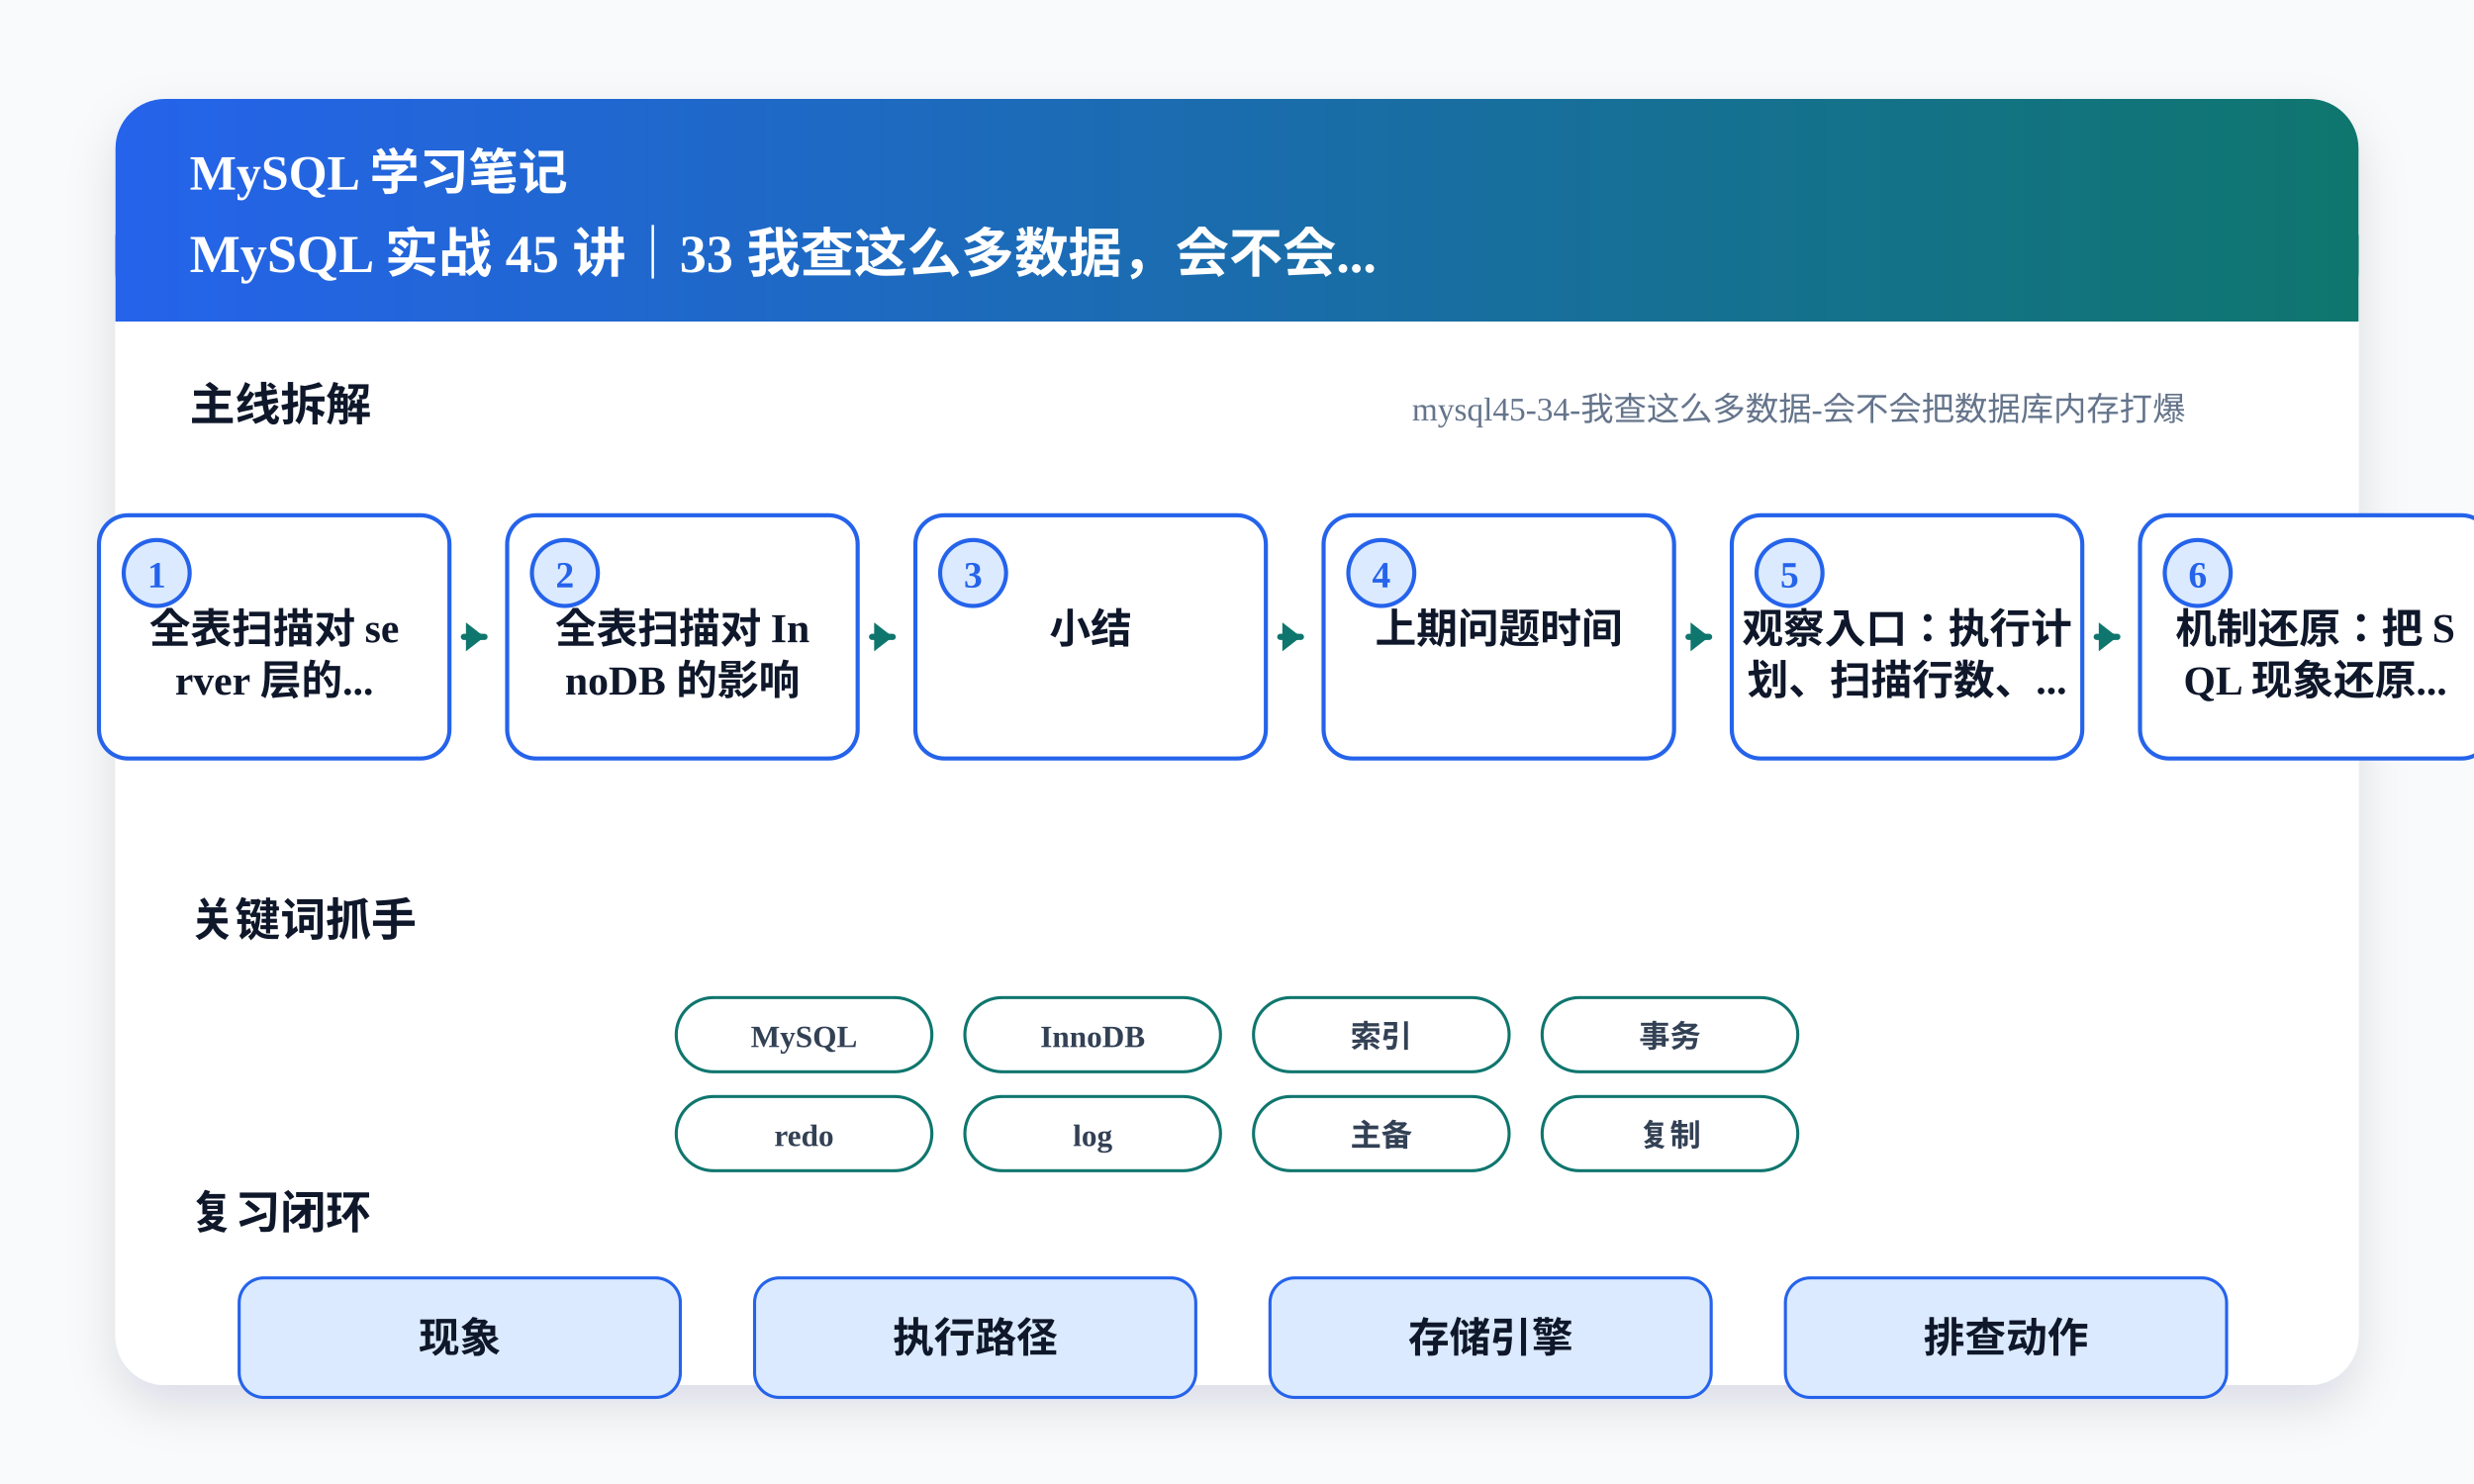
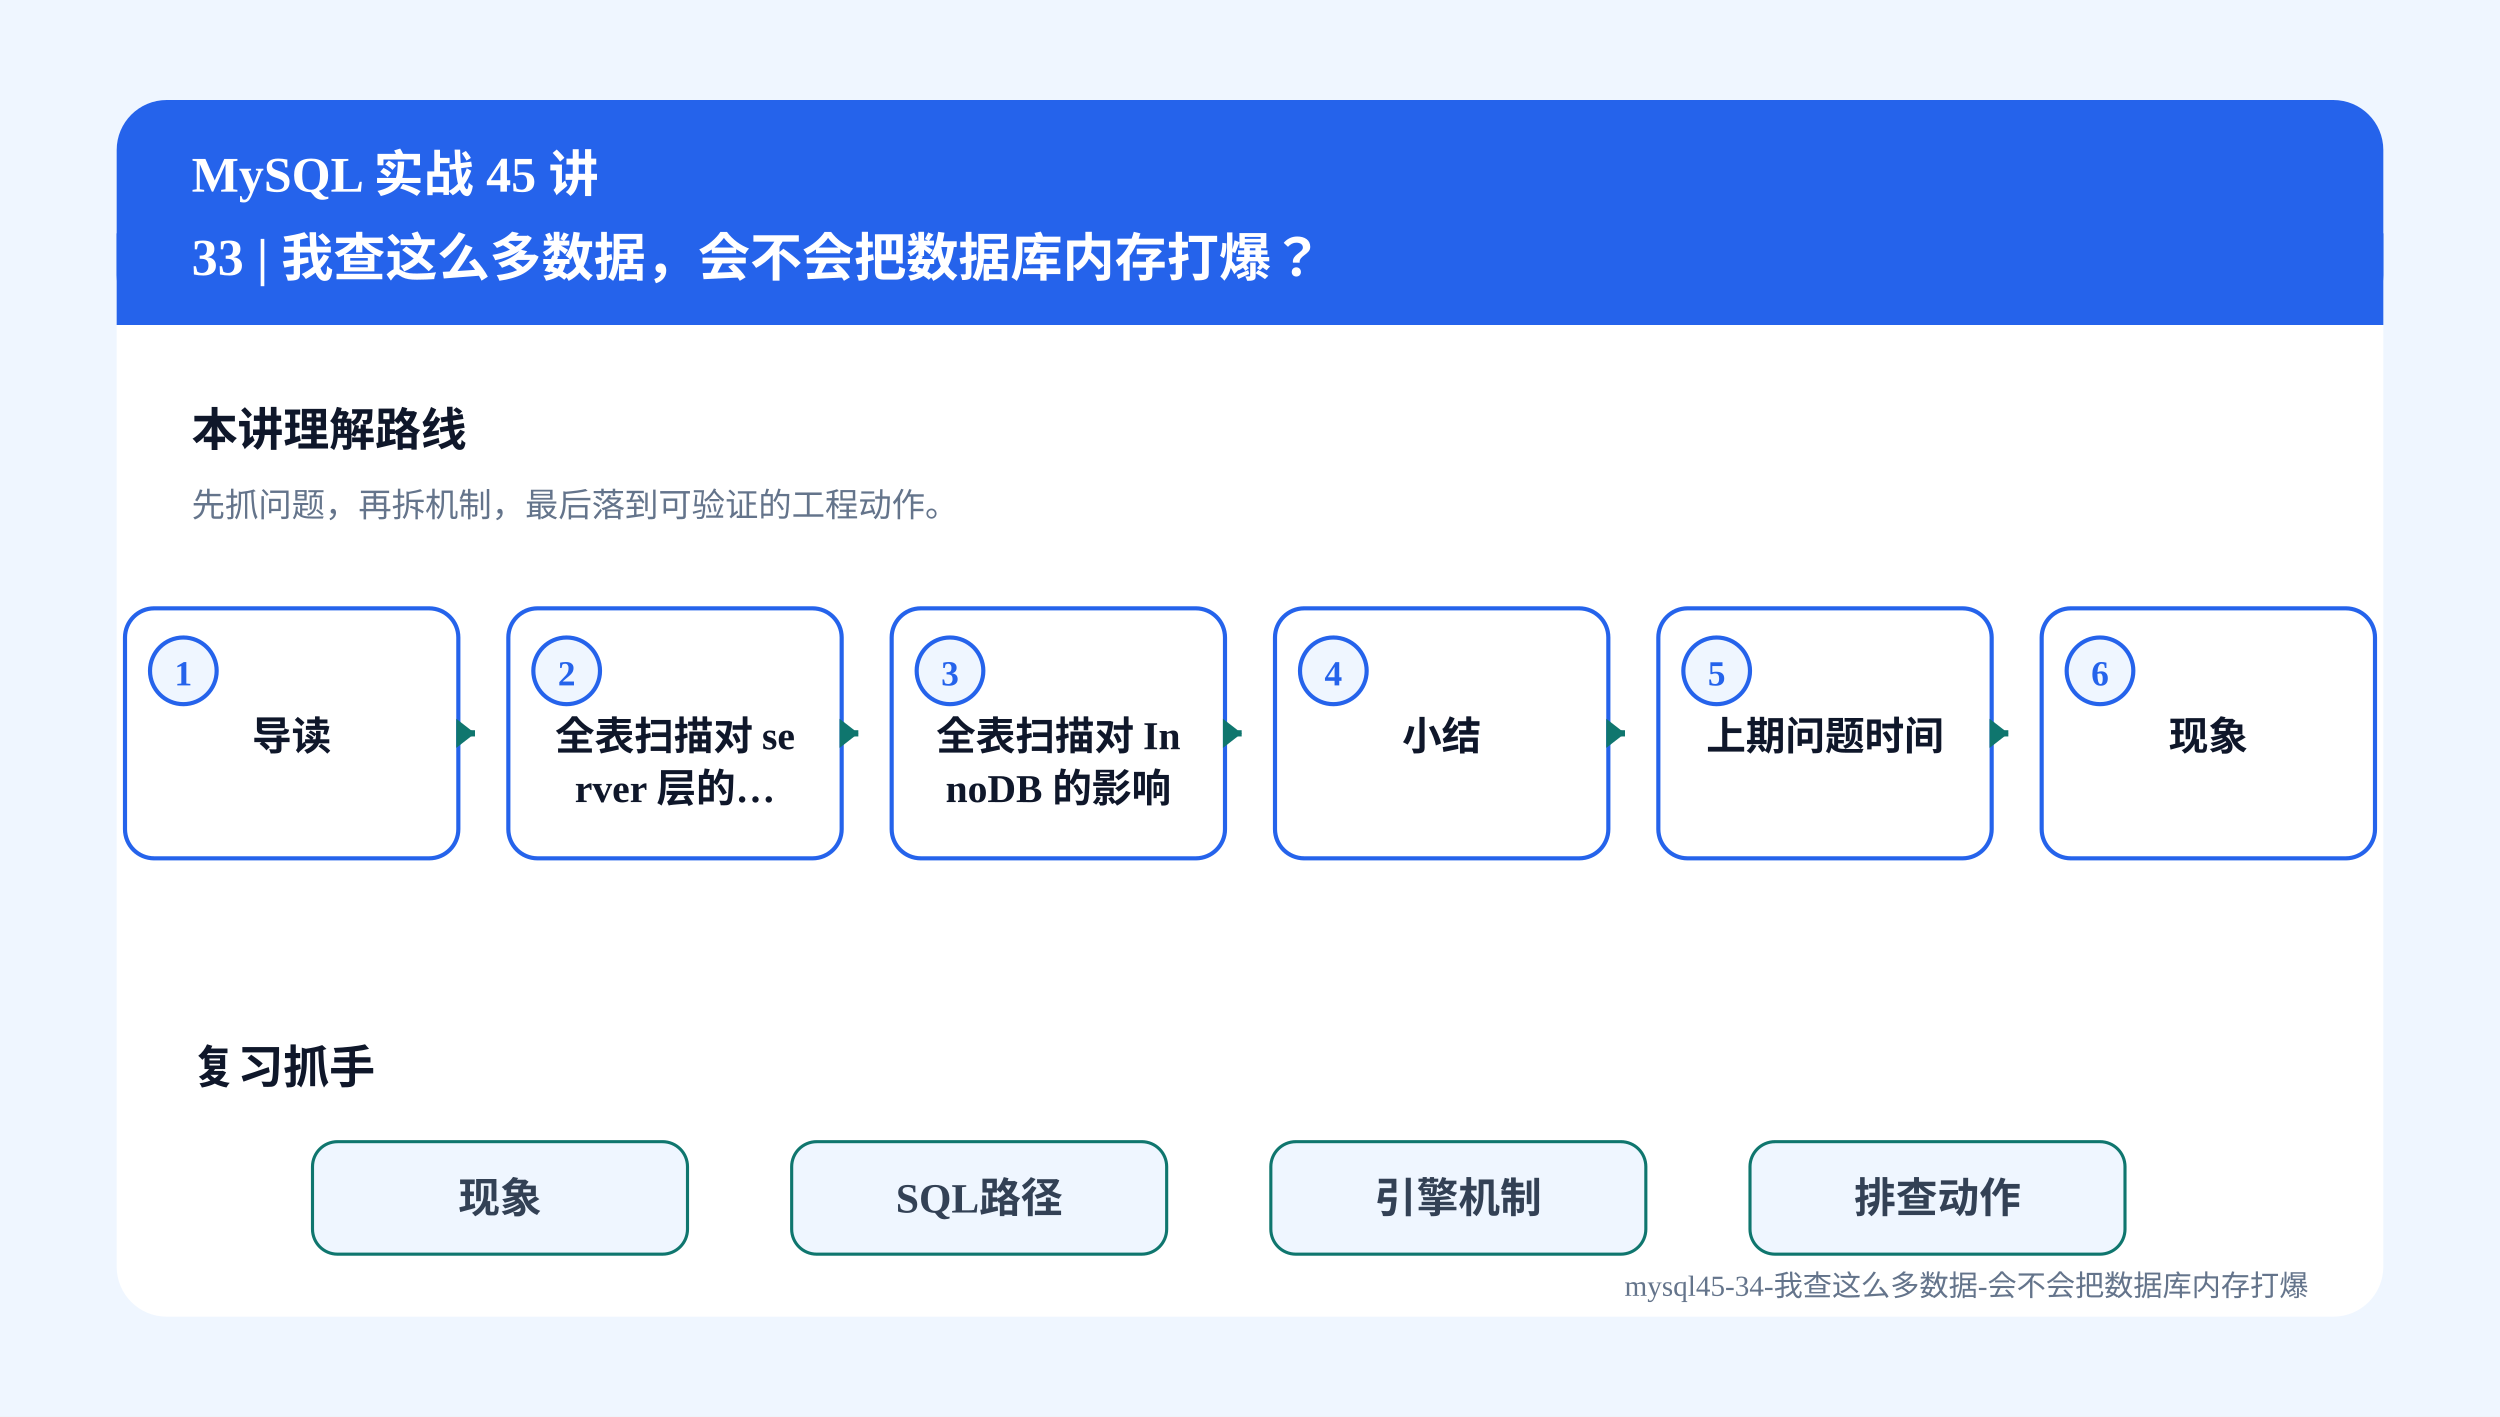
- <svg xmlns="http://www.w3.org/2000/svg" width="1200" height="720" viewBox="0 0 1200 720" role="img" aria-labelledby="title desc">
-   <defs>
-     <linearGradient id="header" x1="0" y1="0" x2="1" y2="0">
-       <stop offset="0%" stop-color="#2563eb" />
-       <stop offset="100%" stop-color="#0f766e" />
-     </linearGradient>
-     <filter id="shadow" x="-20%" y="-20%" width="140%" height="140%">
-       <feDropShadow dx="0" dy="10" stdDeviation="12" flood-color="#0f172a" flood-opacity="0.12" />
-     </filter>
-   </defs>
-   <rect width="1200" height="720" rx="0" fill="#f8fafc" />
-   <rect x="56" y="48" width="1088" height="624" rx="24" fill="#ffffff" filter="url(#shadow)" />
-   <rect x="56" y="48" width="1088" height="108" rx="24" fill="url(#header)" />
-   <rect x="56" y="114" width="1088" height="42" fill="url(#header)" />
-   <text x="92" y="92" font-size="24" font-weight="800" fill="#ffffff">MySQL 学习笔记</text>
-   <text x="92" y="132" text-anchor="start" font-size="26" font-weight="750" fill="#ffffff">MySQL 实战 45 讲｜33  我查这么多数据，会不会...</text>
-   <text x="92" y="204" font-size="22" font-weight="700" fill="#0f172a">主线拆解</text>
-   <text x="1060" y="204" text-anchor="end" font-size="16" fill="#64748b">mysql45-34-我查这么多数据-会不会把数据库内存打爆</text>
-   <rect x="48" y="250" width="170" height="118" rx="14" fill="#ffffff" stroke="#2563eb" stroke-width="2" />
-   <circle cx="76" cy="278" r="16" fill="#dbeafe" stroke="#2563eb" stroke-width="2" />
-   <text x="76" y="285" text-anchor="middle" font-size="18" font-weight="700" fill="#2563eb">1</text>
-   <text x="133" y="312" text-anchor="middle" font-size="20" font-weight="650" fill="#0f172a">全表扫描对 se</text>
-   <text x="133" y="337" text-anchor="middle" font-size="20" font-weight="650" fill="#0f172a">rver 层的...</text>
-   <path d="M 225 309 H 235" stroke="#0f766e" stroke-width="3" stroke-linecap="round" />
-   <path d="M 235 309 l -9 -7 v 14 z" fill="#0f766e" />
-   <rect x="246" y="250" width="170" height="118" rx="14" fill="#ffffff" stroke="#2563eb" stroke-width="2" />
-   <circle cx="274" cy="278" r="16" fill="#dbeafe" stroke="#2563eb" stroke-width="2" />
-   <text x="274" y="285" text-anchor="middle" font-size="18" font-weight="700" fill="#2563eb">2</text>
-   <text x="331" y="312" text-anchor="middle" font-size="20" font-weight="650" fill="#0f172a">全表扫描对 In</text>
-   <text x="331" y="337" text-anchor="middle" font-size="20" font-weight="650" fill="#0f172a">noDB 的影响</text>
-   <path d="M 423 309 H 433" stroke="#0f766e" stroke-width="3" stroke-linecap="round" />
-   <path d="M 433 309 l -9 -7 v 14 z" fill="#0f766e" />
-   <rect x="444" y="250" width="170" height="118" rx="14" fill="#ffffff" stroke="#2563eb" stroke-width="2" />
-   <circle cx="472" cy="278" r="16" fill="#dbeafe" stroke="#2563eb" stroke-width="2" />
-   <text x="472" y="285" text-anchor="middle" font-size="18" font-weight="700" fill="#2563eb">3</text>
-   <text x="529" y="312" text-anchor="middle" font-size="20" font-weight="650" fill="#0f172a">小结</text>
-   <path d="M 621 309 H 631" stroke="#0f766e" stroke-width="3" stroke-linecap="round" />
-   <path d="M 631 309 l -9 -7 v 14 z" fill="#0f766e" />
-   <rect x="642" y="250" width="170" height="118" rx="14" fill="#ffffff" stroke="#2563eb" stroke-width="2" />
-   <circle cx="670" cy="278" r="16" fill="#dbeafe" stroke="#2563eb" stroke-width="2" />
-   <text x="670" y="285" text-anchor="middle" font-size="18" font-weight="700" fill="#2563eb">4</text>
-   <text x="727" y="312" text-anchor="middle" font-size="20" font-weight="650" fill="#0f172a">上期问题时间</text>
-   <path d="M 819 309 H 829" stroke="#0f766e" stroke-width="3" stroke-linecap="round" />
-   <path d="M 829 309 l -9 -7 v 14 z" fill="#0f766e" />
-   <rect x="840" y="250" width="170" height="118" rx="14" fill="#ffffff" stroke="#2563eb" stroke-width="2" />
-   <circle cx="868" cy="278" r="16" fill="#dbeafe" stroke="#2563eb" stroke-width="2" />
-   <text x="868" y="285" text-anchor="middle" font-size="18" font-weight="700" fill="#2563eb">5</text>
-   <text x="925" y="312" text-anchor="middle" font-size="20" font-weight="650" fill="#0f172a">观察入口：执行计</text>
-   <text x="925" y="337" text-anchor="middle" font-size="20" font-weight="650" fill="#0f172a">划、扫描行数、...</text>
-   <path d="M 1017 309 H 1027" stroke="#0f766e" stroke-width="3" stroke-linecap="round" />
-   <path d="M 1027 309 l -9 -7 v 14 z" fill="#0f766e" />
-   <rect x="1038" y="250" width="170" height="118" rx="14" fill="#ffffff" stroke="#2563eb" stroke-width="2" />
-   <circle cx="1066" cy="278" r="16" fill="#dbeafe" stroke="#2563eb" stroke-width="2" />
-   <text x="1066" y="285" text-anchor="middle" font-size="18" font-weight="700" fill="#2563eb">6</text>
-   <text x="1123" y="312" text-anchor="middle" font-size="20" font-weight="650" fill="#0f172a">机制还原：把 S</text>
-   <text x="1123" y="337" text-anchor="middle" font-size="20" font-weight="650" fill="#0f172a">QL 现象还原...</text>
-   <text x="92" y="454" font-size="22" font-weight="700" fill="#0f172a">关键词抓手</text>
-   <rect x="328" y="484" width="124" height="36" rx="18" fill="#ffffff" stroke="#0f766e" stroke-width="1.5" />
-   <text x="390" y="508" text-anchor="middle" font-size="15" font-weight="600" fill="#334155">MySQL</text>
-   <rect x="468" y="484" width="124" height="36" rx="18" fill="#ffffff" stroke="#0f766e" stroke-width="1.5" />
-   <text x="530" y="508" text-anchor="middle" font-size="15" font-weight="600" fill="#334155">InnoDB</text>
-   <rect x="608" y="484" width="124" height="36" rx="18" fill="#ffffff" stroke="#0f766e" stroke-width="1.5" />
-   <text x="670" y="508" text-anchor="middle" font-size="15" font-weight="600" fill="#334155">索引</text>
-   <rect x="748" y="484" width="124" height="36" rx="18" fill="#ffffff" stroke="#0f766e" stroke-width="1.5" />
-   <text x="810" y="508" text-anchor="middle" font-size="15" font-weight="600" fill="#334155">事务</text>
-   <rect x="328" y="532" width="124" height="36" rx="18" fill="#ffffff" stroke="#0f766e" stroke-width="1.5" />
-   <text x="390" y="556" text-anchor="middle" font-size="15" font-weight="600" fill="#334155">redo</text>
-   <rect x="468" y="532" width="124" height="36" rx="18" fill="#ffffff" stroke="#0f766e" stroke-width="1.5" />
-   <text x="530" y="556" text-anchor="middle" font-size="15" font-weight="600" fill="#334155">log</text>
-   <rect x="608" y="532" width="124" height="36" rx="18" fill="#ffffff" stroke="#0f766e" stroke-width="1.5" />
-   <text x="670" y="556" text-anchor="middle" font-size="15" font-weight="600" fill="#334155">主备</text>
-   <rect x="748" y="532" width="124" height="36" rx="18" fill="#ffffff" stroke="#0f766e" stroke-width="1.5" />
-   <text x="810" y="556" text-anchor="middle" font-size="15" font-weight="600" fill="#334155">复制</text>
-   <text x="92" y="596" font-size="22" font-weight="700" fill="#0f172a">复习闭环</text>
-   <rect x="116" y="620" width="214" height="58" rx="12" fill="#dbeafe" stroke="#2563eb" stroke-width="1.5" />
-   <text x="223" y="656" text-anchor="middle" font-size="20" font-weight="700" fill="#0f172a">现象</text>
-   <rect x="366" y="620" width="214" height="58" rx="12" fill="#dbeafe" stroke="#2563eb" stroke-width="1.5" />
-   <text x="473" y="656" text-anchor="middle" font-size="20" font-weight="700" fill="#0f172a">执行路径</text>
-   <rect x="616" y="620" width="214" height="58" rx="12" fill="#dbeafe" stroke="#2563eb" stroke-width="1.5" />
-   <text x="723" y="656" text-anchor="middle" font-size="20" font-weight="700" fill="#0f172a">存储引擎</text>
-   <rect x="866" y="620" width="214" height="58" rx="12" fill="#dbeafe" stroke="#2563eb" stroke-width="1.5" />
-   <text x="973" y="656" text-anchor="middle" font-size="20" font-weight="700" fill="#0f172a">排查动作</text>
+ <svg xmlns="http://www.w3.org/2000/svg" width="1200" height="680" viewBox="0 0 1200 680" role="img">
+   <rect width="1200" height="680" fill="#eff6ff" />
+   <rect x="56" y="48" width="1088" height="584" rx="24" fill="#ffffff" />
+   <rect x="56" y="48" width="1088" height="108" rx="24" fill="#2563eb" />
+   <rect x="56" y="112" width="1088" height="44" fill="#2563eb" />
+   <text x="92" y="92" font-size="24" font-weight="800" fill="#fff">MySQL 实战 45 讲</text>
+   <text x="92" y="132" text-anchor="start" font-size="25" font-weight="700" fill="#fff">33 | 我查这么多数据，会不会把数据库内存打爆？</text>
+   <text x="92" y="214" font-size="22" font-weight="800" fill="#0f172a">本讲理解路线</text>
+   <text x="92" y="248" font-size="16" fill="#64748b">先抓问题，再拆机制，最后落到可验证的工程动作。</text>
+   <rect x="60" y="292" width="160" height="120" rx="14" fill="#fff" stroke="#2563eb" stroke-width="2" />
+   <circle cx="88" cy="322" r="16" fill="#eff6ff" stroke="#2563eb" stroke-width="2" />
+   <text x="88" y="329" text-anchor="middle" font-size="17" font-weight="700" fill="#2563eb">1</text>
+   <text x="140" y="360" text-anchor="middle" font-size="19" font-weight="700" fill="#0f172a">导读</text>
+   <path d="M 226 352 H 228" stroke="#0f766e" stroke-width="3" />
+   <path d="M 228 352 l -9 -7 v14 z" fill="#0f766e" />
+   <rect x="244" y="292" width="160" height="120" rx="14" fill="#fff" stroke="#2563eb" stroke-width="2" />
+   <circle cx="272" cy="322" r="16" fill="#eff6ff" stroke="#2563eb" stroke-width="2" />
+   <text x="272" y="329" text-anchor="middle" font-size="17" font-weight="700" fill="#2563eb">2</text>
+   <text x="324" y="360" text-anchor="middle" font-size="19" font-weight="700" fill="#0f172a">全表扫描对 se</text>
+   <text x="324" y="385" text-anchor="middle" font-size="19" font-weight="700" fill="#0f172a">rver 层的…</text>
+   <path d="M 410 352 H 412" stroke="#0f766e" stroke-width="3" />
+   <path d="M 412 352 l -9 -7 v14 z" fill="#0f766e" />
+   <rect x="428" y="292" width="160" height="120" rx="14" fill="#fff" stroke="#2563eb" stroke-width="2" />
+   <circle cx="456" cy="322" r="16" fill="#eff6ff" stroke="#2563eb" stroke-width="2" />
+   <text x="456" y="329" text-anchor="middle" font-size="17" font-weight="700" fill="#2563eb">3</text>
+   <text x="508" y="360" text-anchor="middle" font-size="19" font-weight="700" fill="#0f172a">全表扫描对 In</text>
+   <text x="508" y="385" text-anchor="middle" font-size="19" font-weight="700" fill="#0f172a">noDB 的影响</text>
+   <path d="M 594 352 H 596" stroke="#0f766e" stroke-width="3" />
+   <path d="M 596 352 l -9 -7 v14 z" fill="#0f766e" />
+   <rect x="612" y="292" width="160" height="120" rx="14" fill="#fff" stroke="#2563eb" stroke-width="2" />
+   <circle cx="640" cy="322" r="16" fill="#eff6ff" stroke="#2563eb" stroke-width="2" />
+   <text x="640" y="329" text-anchor="middle" font-size="17" font-weight="700" fill="#2563eb">4</text>
+   <text x="692" y="360" text-anchor="middle" font-size="19" font-weight="700" fill="#0f172a">小结</text>
+   <path d="M 778 352 H 780" stroke="#0f766e" stroke-width="3" />
+   <path d="M 780 352 l -9 -7 v14 z" fill="#0f766e" />
+   <rect x="796" y="292" width="160" height="120" rx="14" fill="#fff" stroke="#2563eb" stroke-width="2" />
+   <circle cx="824" cy="322" r="16" fill="#eff6ff" stroke="#2563eb" stroke-width="2" />
+   <text x="824" y="329" text-anchor="middle" font-size="17" font-weight="700" fill="#2563eb">5</text>
+   <text x="876" y="360" text-anchor="middle" font-size="19" font-weight="700" fill="#0f172a">上期问题时间</text>
+   <path d="M 962 352 H 964" stroke="#0f766e" stroke-width="3" />
+   <path d="M 964 352 l -9 -7 v14 z" fill="#0f766e" />
+   <rect x="980" y="292" width="160" height="120" rx="14" fill="#fff" stroke="#2563eb" stroke-width="2" />
+   <circle cx="1008" cy="322" r="16" fill="#eff6ff" stroke="#2563eb" stroke-width="2" />
+   <text x="1008" y="329" text-anchor="middle" font-size="17" font-weight="700" fill="#2563eb">6</text>
+   <text x="1060" y="360" text-anchor="middle" font-size="19" font-weight="700" fill="#0f172a">现象</text>
+   <text x="92" y="520" font-size="22" font-weight="800" fill="#0f172a">复习抓手</text>
+   <rect x="150" y="548" width="180" height="54" rx="12" fill="#eff6ff" stroke="#0f766e" stroke-width="1.5" />
+   <text x="240" y="582" text-anchor="middle" font-size="20" font-weight="700" fill="#334155">现象</text>
+   <rect x="380" y="548" width="180" height="54" rx="12" fill="#eff6ff" stroke="#0f766e" stroke-width="1.5" />
+   <text x="470" y="582" text-anchor="middle" font-size="20" font-weight="700" fill="#334155">SQL路径</text>
+   <rect x="610" y="548" width="180" height="54" rx="12" fill="#eff6ff" stroke="#0f766e" stroke-width="1.5" />
+   <text x="700" y="582" text-anchor="middle" font-size="20" font-weight="700" fill="#334155">引擎机制</text>
+   <rect x="840" y="548" width="180" height="54" rx="12" fill="#eff6ff" stroke="#0f766e" stroke-width="1.5" />
+   <text x="930" y="582" text-anchor="middle" font-size="20" font-weight="700" fill="#334155">排查动作</text>
+   <text x="1108" y="622" text-anchor="end" font-size="14" fill="#64748b">mysql45-34-我查这么多数据-会不会把数据库内存打爆</text>
</svg>
